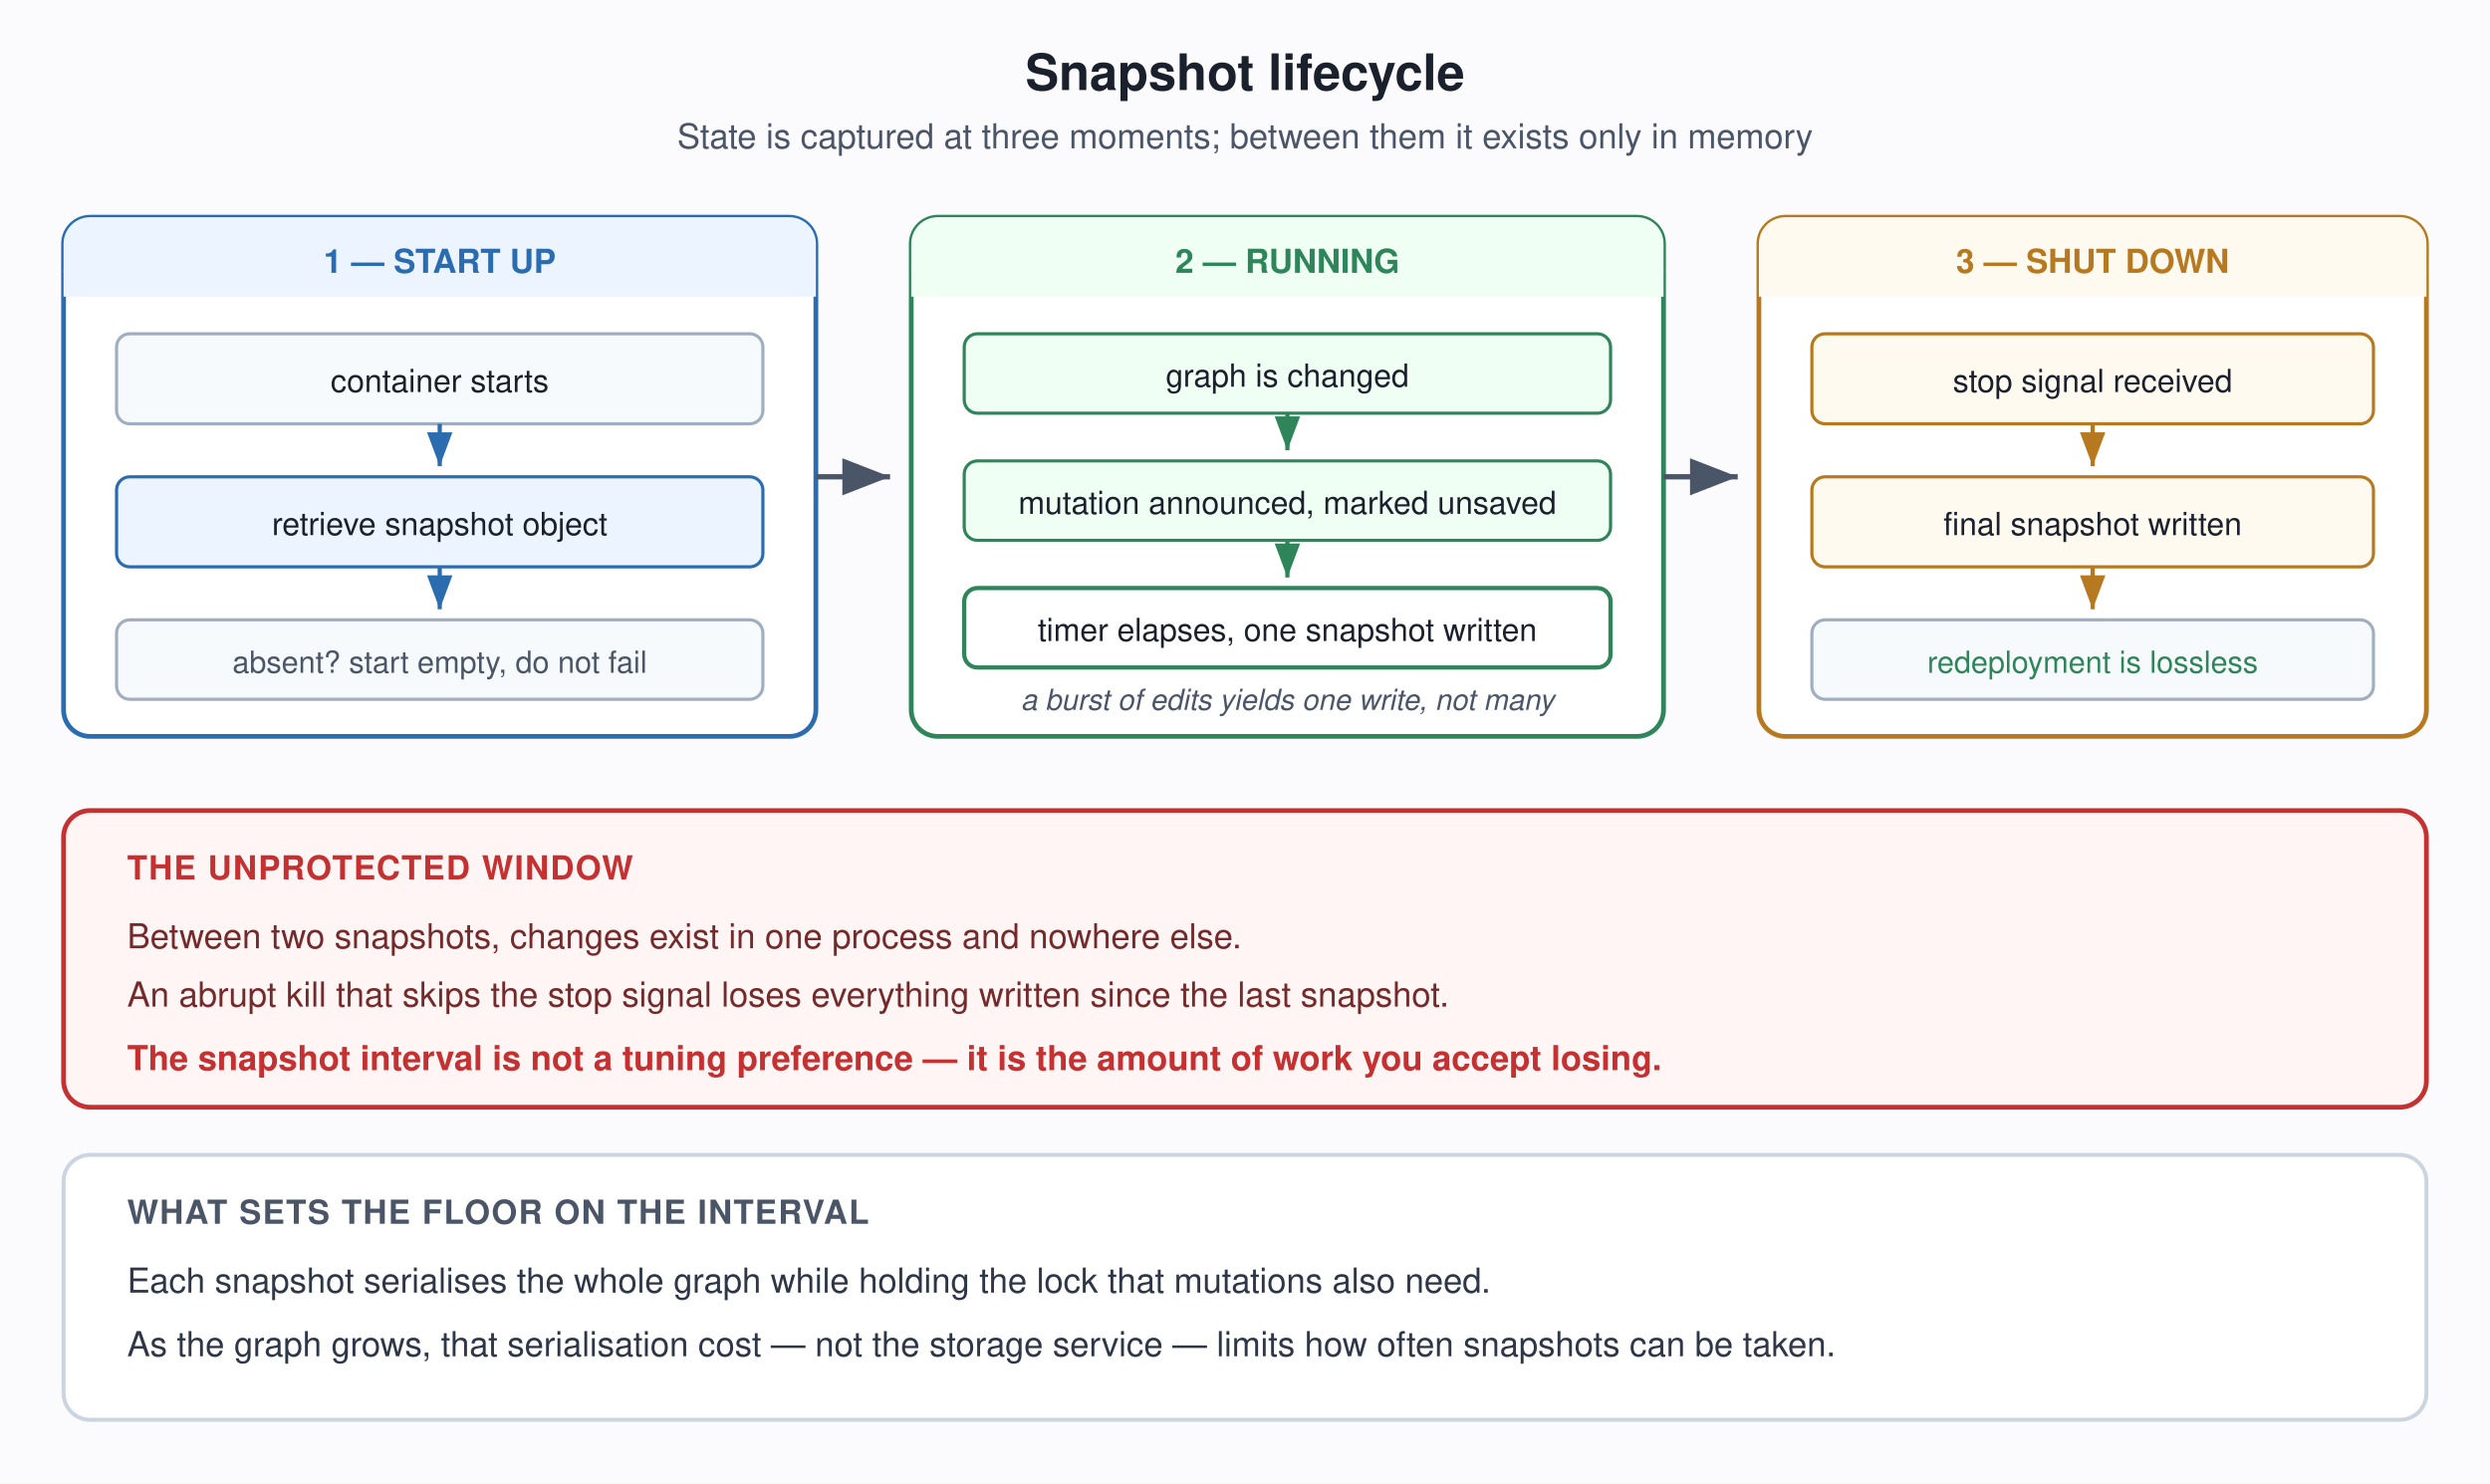
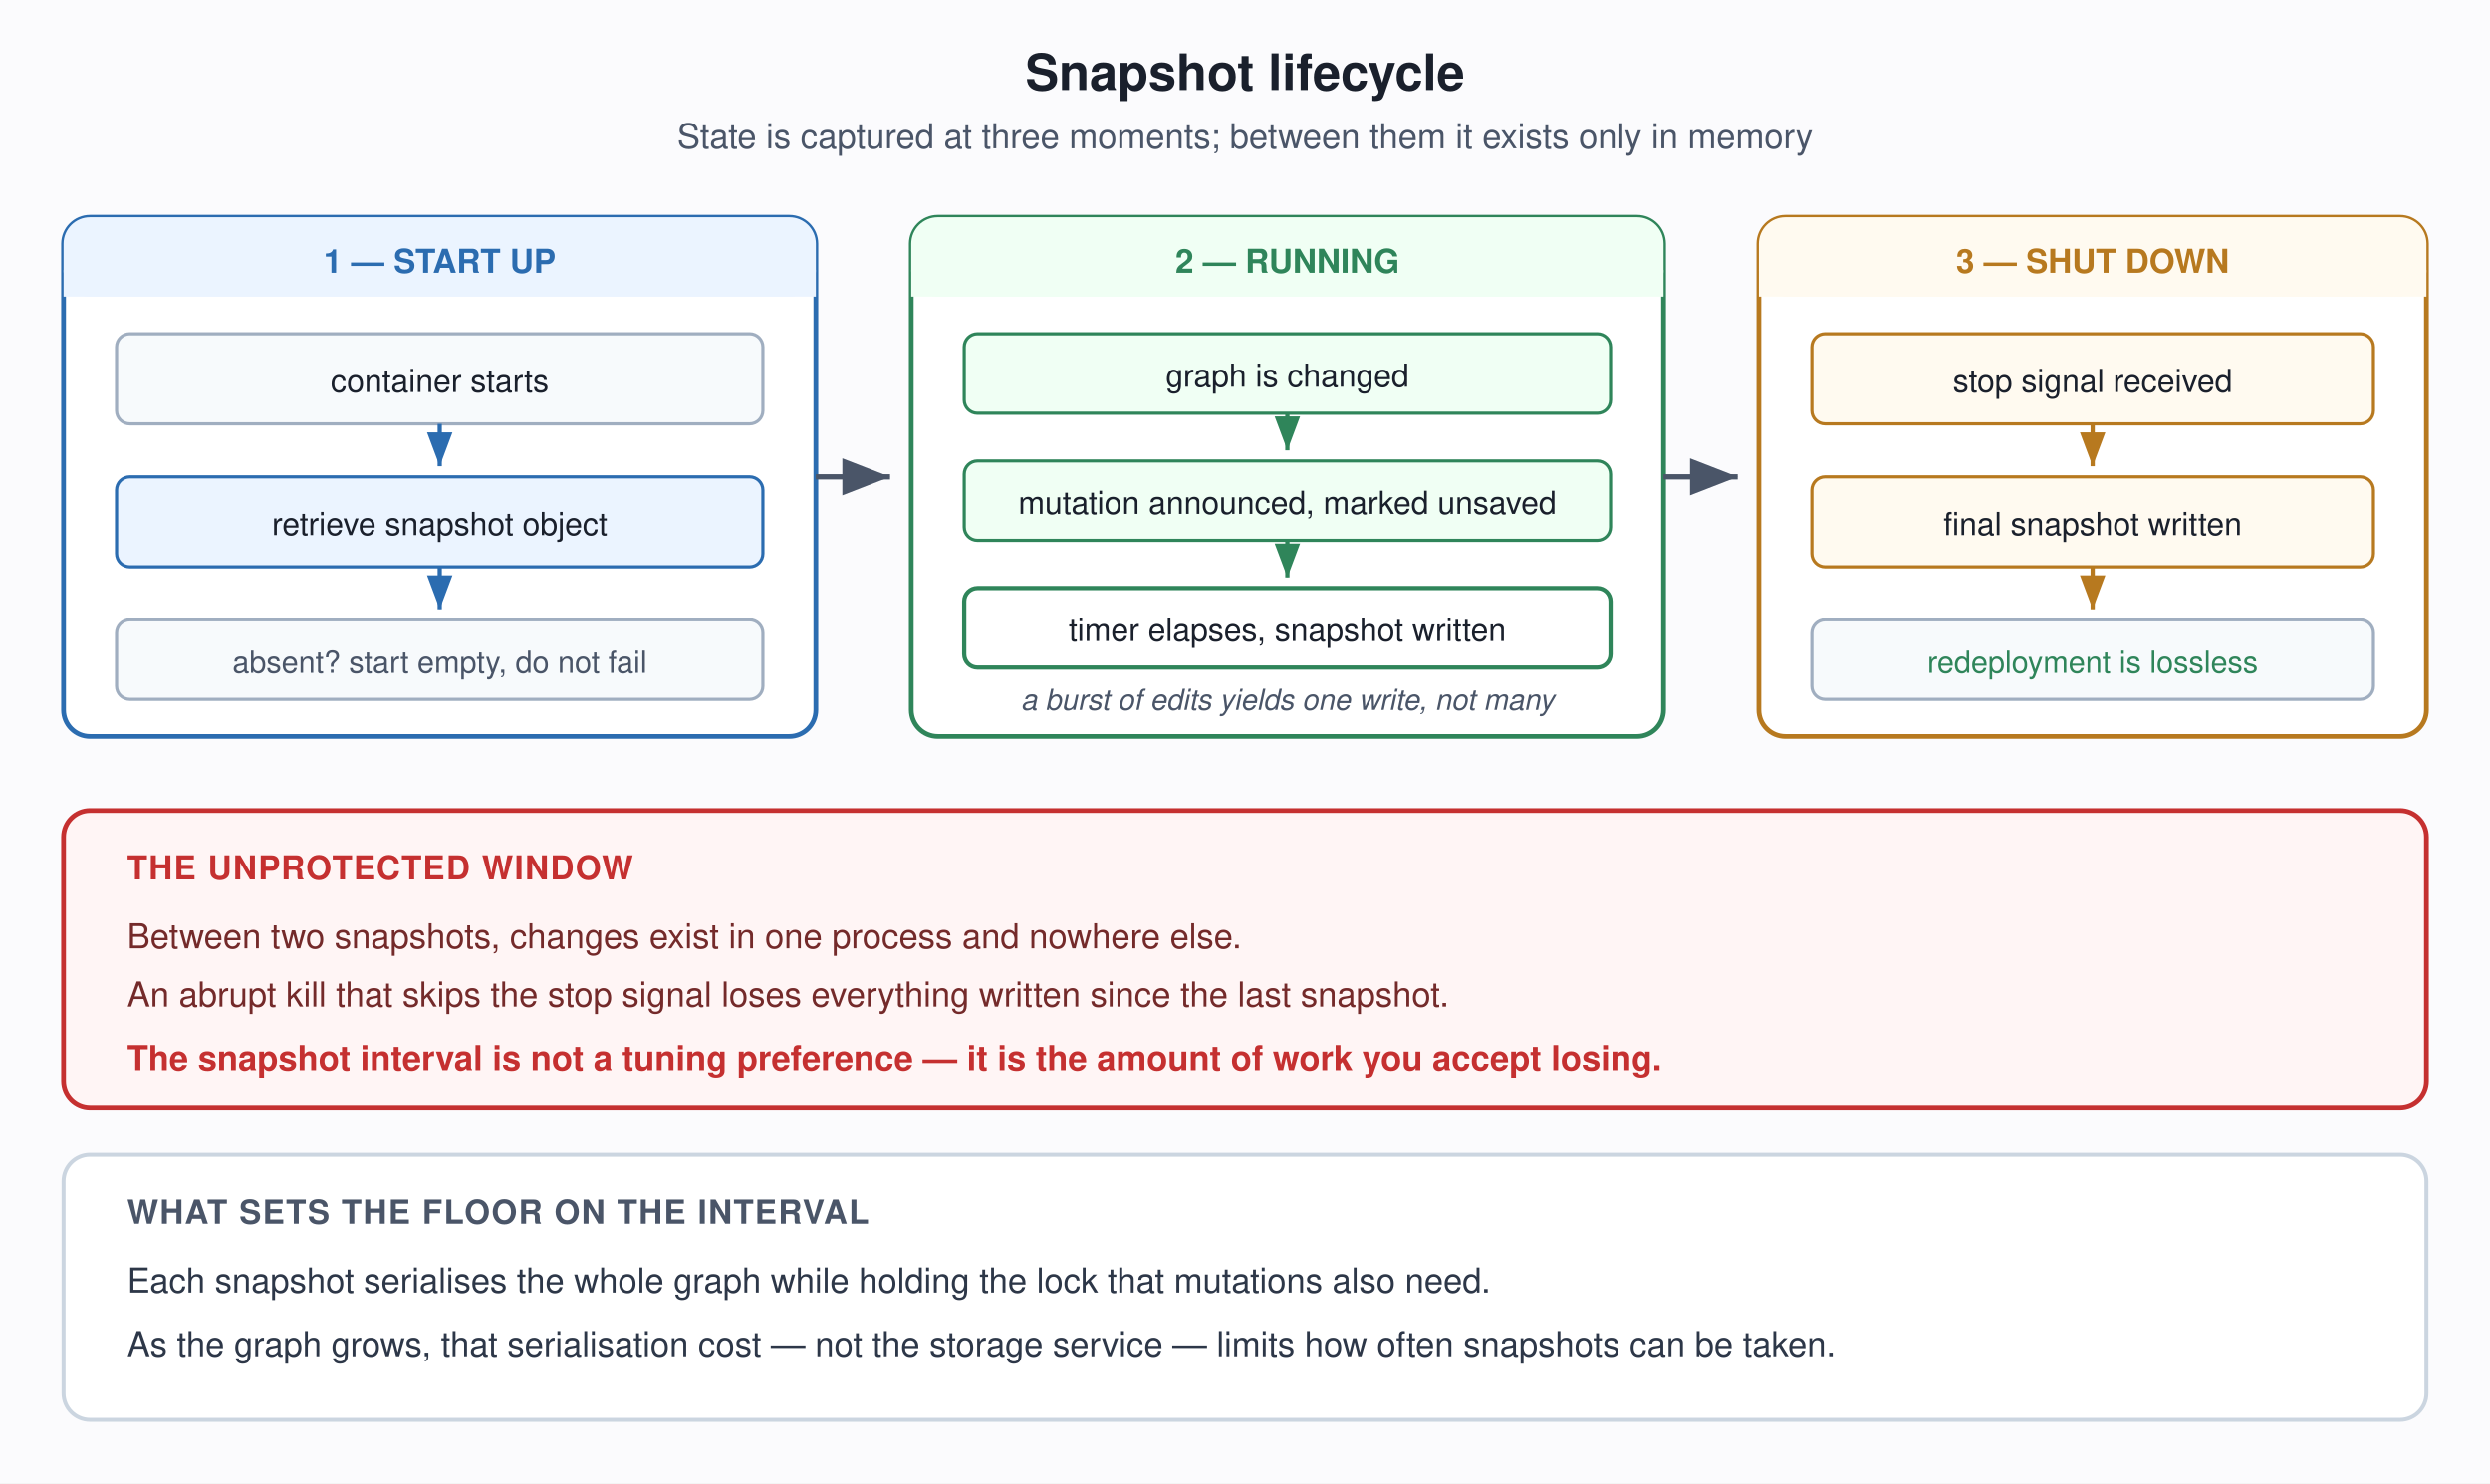
<svg xmlns="http://www.w3.org/2000/svg" viewBox="0 0 940 560" width="940" height="560" font-family="Helvetica, Arial, sans-serif">
  <rect width="940" height="560" fill="#fbfbfd" />
  <text x="470" y="34" text-anchor="middle" font-size="19" font-weight="600" fill="#1a202c">Snapshot lifecycle</text>
  <text x="470" y="56" text-anchor="middle" font-size="13" fill="#4a5568">State is captured at three moments; between them it exists only in memory</text>
  <rect x="24" y="82" width="284" height="196" rx="10" fill="#ffffff" stroke="#2b6cb0" stroke-width="1.8" />
  <rect x="24" y="82" width="284" height="30" rx="10" fill="#ebf4ff" />
  <rect x="24" y="102" width="284" height="10" fill="#ebf4ff" />
  <text x="166" y="103" text-anchor="middle" font-size="12.5" font-weight="700" fill="#2b6cb0">1 — START UP</text>
  <rect x="44" y="126" width="244" height="34" rx="5" fill="#f7fafc" stroke="#a0aec0" stroke-width="1.2" />
  <text x="166" y="148" text-anchor="middle" font-size="12" fill="#1a202c">container starts</text>
-   <path d="M 166 160 L 166 176" stroke="#2b6cb0" stroke-width="1.6" marker-end="url(#p1)" />
+   <path d="M 166 160 L 166 176" stroke="#2b6cb0" stroke-width="1.6" marker-end="url(#persistence-lifecycle-blue)" />
  <rect x="44" y="180" width="244" height="34" rx="5" fill="#ebf4ff" stroke="#2b6cb0" stroke-width="1.2" />
  <text x="166" y="202" text-anchor="middle" font-size="12" fill="#1a202c">retrieve snapshot object</text>
-   <path d="M 166 214 L 166 230" stroke="#2b6cb0" stroke-width="1.6" marker-end="url(#p1)" />
+   <path d="M 166 214 L 166 230" stroke="#2b6cb0" stroke-width="1.6" marker-end="url(#persistence-lifecycle-blue)" />
  <rect x="44" y="234" width="244" height="30" rx="5" fill="#f7fafc" stroke="#a0aec0" stroke-width="1.2" />
  <text x="166" y="254" text-anchor="middle" font-size="11.5" fill="#4a5568">absent? start empty, do not fail</text>
-   <path d="M 308 180 L 336 180" stroke="#4a5568" stroke-width="2" marker-end="url(#p2)" />
+   <path d="M 308 180 L 336 180" stroke="#4a5568" stroke-width="2" marker-end="url(#persistence-lifecycle-ink)" />
  <rect x="344" y="82" width="284" height="196" rx="10" fill="#ffffff" stroke="#2f855a" stroke-width="1.8" />
  <rect x="344" y="82" width="284" height="30" rx="10" fill="#f0fff4" />
  <rect x="344" y="102" width="284" height="10" fill="#f0fff4" />
  <text x="486" y="103" text-anchor="middle" font-size="12.5" font-weight="700" fill="#2f855a">2 — RUNNING</text>
  <rect x="364" y="126" width="244" height="30" rx="5" fill="#f0fff4" stroke="#2f855a" stroke-width="1.2" />
  <text x="486" y="146" text-anchor="middle" font-size="12" fill="#1a202c">graph is changed</text>
-   <path d="M 486 156 L 486 170" stroke="#2f855a" stroke-width="1.6" marker-end="url(#p3)" />
+   <path d="M 486 156 L 486 170" stroke="#2f855a" stroke-width="1.6" marker-end="url(#persistence-lifecycle-green)" />
  <rect x="364" y="174" width="244" height="30" rx="5" fill="#f0fff4" stroke="#2f855a" stroke-width="1.2" />
  <text x="486" y="194" text-anchor="middle" font-size="12" fill="#1a202c">mutation announced, marked unsaved</text>
-   <path d="M 486 204 L 486 218" stroke="#2f855a" stroke-width="1.6" marker-end="url(#p3)" />
+   <path d="M 486 204 L 486 218" stroke="#2f855a" stroke-width="1.6" marker-end="url(#persistence-lifecycle-green)" />
  <rect x="364" y="222" width="244" height="30" rx="5" fill="#ffffff" stroke="#2f855a" stroke-width="1.6" />
-   <text x="486" y="242" text-anchor="middle" font-size="12" fill="#1a202c">timer elapses, one snapshot written</text>
+   <text x="486" y="242" text-anchor="middle" font-size="12" fill="#1a202c">timer elapses, snapshot written</text>
  <text x="486" y="268" text-anchor="middle" font-size="11" font-style="italic" fill="#4a5568">a burst of edits yields one write, not many</text>
-   <path d="M 628 180 L 656 180" stroke="#4a5568" stroke-width="2" marker-end="url(#p2)" />
+   <path d="M 628 180 L 656 180" stroke="#4a5568" stroke-width="2" marker-end="url(#persistence-lifecycle-ink)" />
  <rect x="664" y="82" width="252" height="196" rx="10" fill="#ffffff" stroke="#b7791f" stroke-width="1.8" />
  <rect x="664" y="82" width="252" height="30" rx="10" fill="#fffaf0" />
  <rect x="664" y="102" width="252" height="10" fill="#fffaf0" />
  <text x="790" y="103" text-anchor="middle" font-size="12.5" font-weight="700" fill="#b7791f">3 — SHUT DOWN</text>
  <rect x="684" y="126" width="212" height="34" rx="5" fill="#fffaf0" stroke="#b7791f" stroke-width="1.2" />
  <text x="790" y="148" text-anchor="middle" font-size="12" fill="#1a202c">stop signal received</text>
-   <path d="M 790 160 L 790 176" stroke="#b7791f" stroke-width="1.6" marker-end="url(#p4)" />
+   <path d="M 790 160 L 790 176" stroke="#b7791f" stroke-width="1.6" marker-end="url(#persistence-lifecycle-amber)" />
  <rect x="684" y="180" width="212" height="34" rx="5" fill="#fffaf0" stroke="#b7791f" stroke-width="1.2" />
  <text x="790" y="202" text-anchor="middle" font-size="12" fill="#1a202c">final snapshot written</text>
-   <path d="M 790 214 L 790 230" stroke="#b7791f" stroke-width="1.6" marker-end="url(#p4)" />
+   <path d="M 790 214 L 790 230" stroke="#b7791f" stroke-width="1.6" marker-end="url(#persistence-lifecycle-amber)" />
  <rect x="684" y="234" width="212" height="30" rx="5" fill="#f7fafc" stroke="#a0aec0" stroke-width="1.2" />
  <text x="790" y="254" text-anchor="middle" font-size="11.5" fill="#2f855a">redeployment is lossless</text>
  <rect x="24" y="306" width="892" height="112" rx="10" fill="#fff5f5" stroke="#c53030" stroke-width="1.8" />
  <text x="48" y="332" font-size="12.5" font-weight="700" fill="#c53030" letter-spacing="0.5">THE UNPROTECTED WINDOW</text>
  <text x="48" y="358" font-size="13" fill="#742a2a">Between two snapshots, changes exist in one process and nowhere else.</text>
  <text x="48" y="380" font-size="13" fill="#742a2a">An abrupt kill that skips the stop signal loses everything written since the last snapshot.</text>
  <text x="48" y="404" font-size="13" font-weight="600" fill="#c53030">The snapshot interval is not a tuning preference — it is the amount of work you accept losing.</text>
  <rect x="24" y="436" width="892" height="100" rx="10" fill="#ffffff" stroke="#cbd5e0" stroke-width="1.5" />
  <text x="48" y="462" font-size="12.5" font-weight="700" fill="#4a5568" letter-spacing="0.5">WHAT SETS THE FLOOR ON THE INTERVAL</text>
  <text x="48" y="488" font-size="13" fill="#2d3748">Each snapshot serialises the whole graph while holding the lock that mutations also need.</text>
  <text x="48" y="512" font-size="13" fill="#2d3748">As the graph grows, that serialisation cost — not the storage service — limits how often snapshots can be taken.</text>
  <defs>
-     <marker id="p1" markerWidth="9" markerHeight="9" refX="8" refY="3" orient="auto">
+     <marker id="persistence-lifecycle-blue" markerWidth="9" markerHeight="9" refX="8" refY="3" orient="auto">
      <path d="M0,0 L0,6 L8,3 z" fill="#2b6cb0" />
    </marker>
-     <marker id="p2" markerWidth="10" markerHeight="10" refX="9" refY="3.5" orient="auto">
+     <marker id="persistence-lifecycle-ink" markerWidth="10" markerHeight="10" refX="9" refY="3.5" orient="auto">
      <path d="M0,0 L0,7 L9,3.5 z" fill="#4a5568" />
    </marker>
-     <marker id="p3" markerWidth="9" markerHeight="9" refX="8" refY="3" orient="auto">
+     <marker id="persistence-lifecycle-green" markerWidth="9" markerHeight="9" refX="8" refY="3" orient="auto">
      <path d="M0,0 L0,6 L8,3 z" fill="#2f855a" />
    </marker>
-     <marker id="p4" markerWidth="9" markerHeight="9" refX="8" refY="3" orient="auto">
+     <marker id="persistence-lifecycle-amber" markerWidth="9" markerHeight="9" refX="8" refY="3" orient="auto">
      <path d="M0,0 L0,6 L8,3 z" fill="#b7791f" />
    </marker>
  </defs>
</svg>
